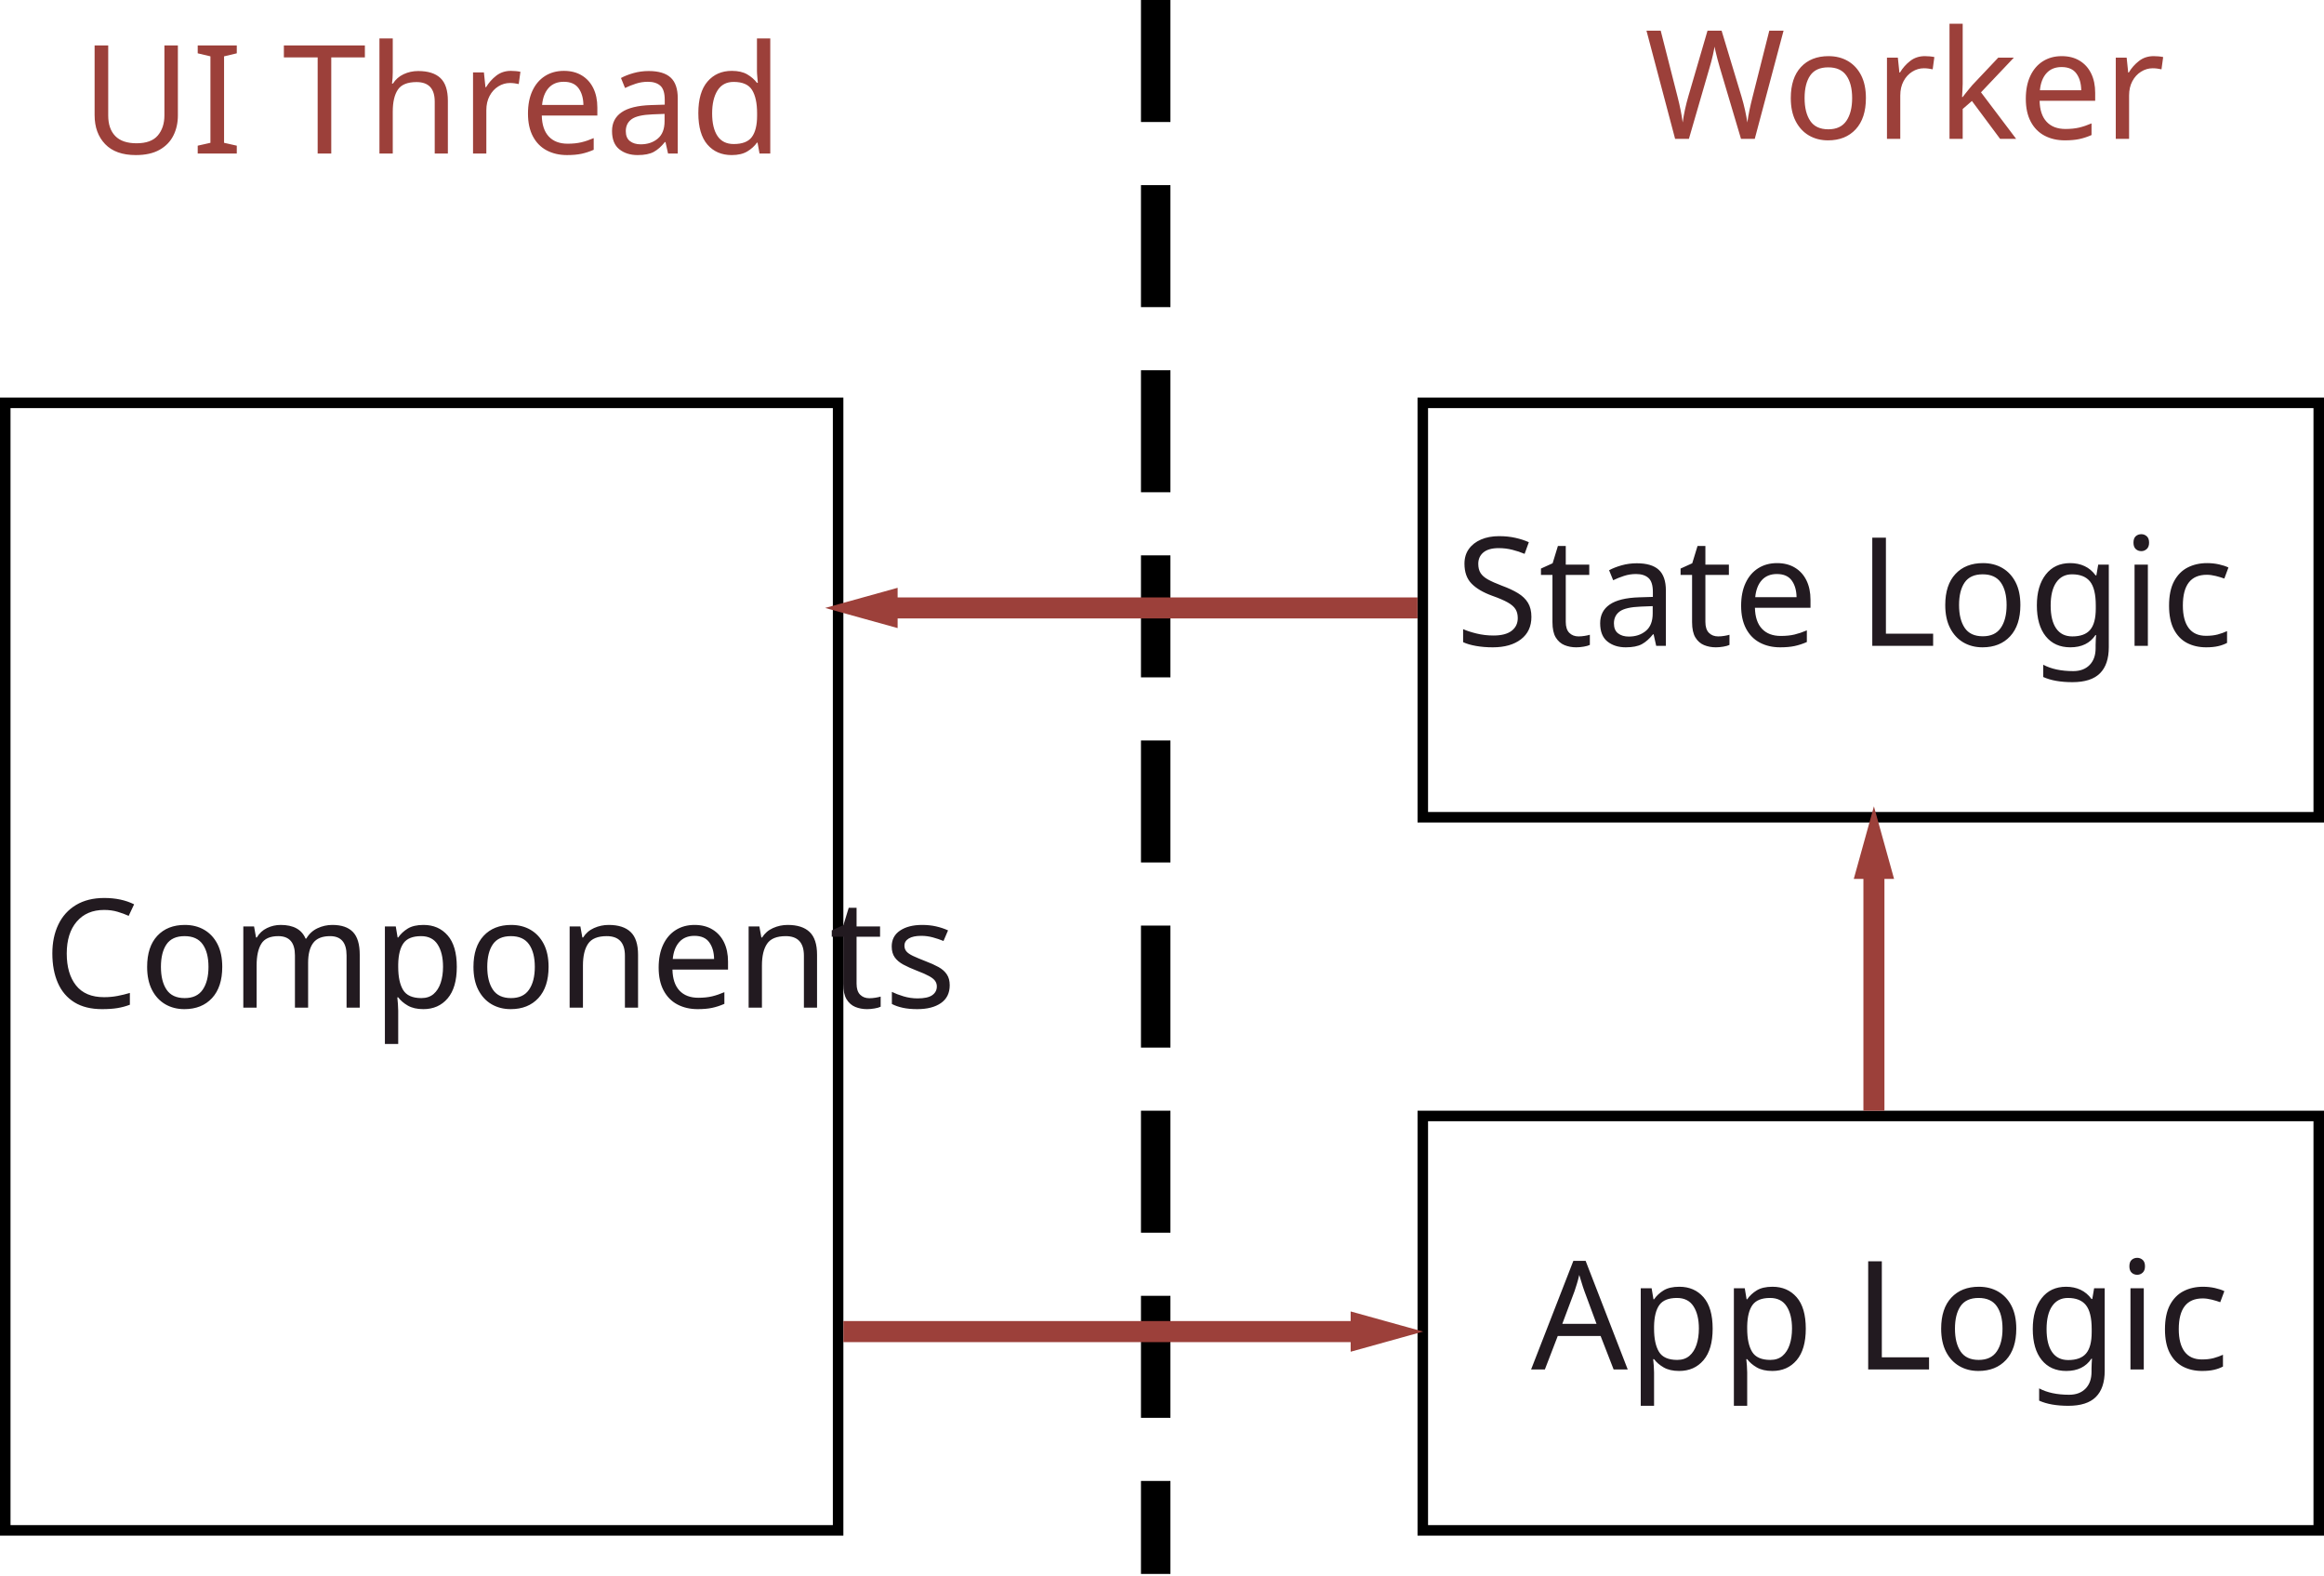
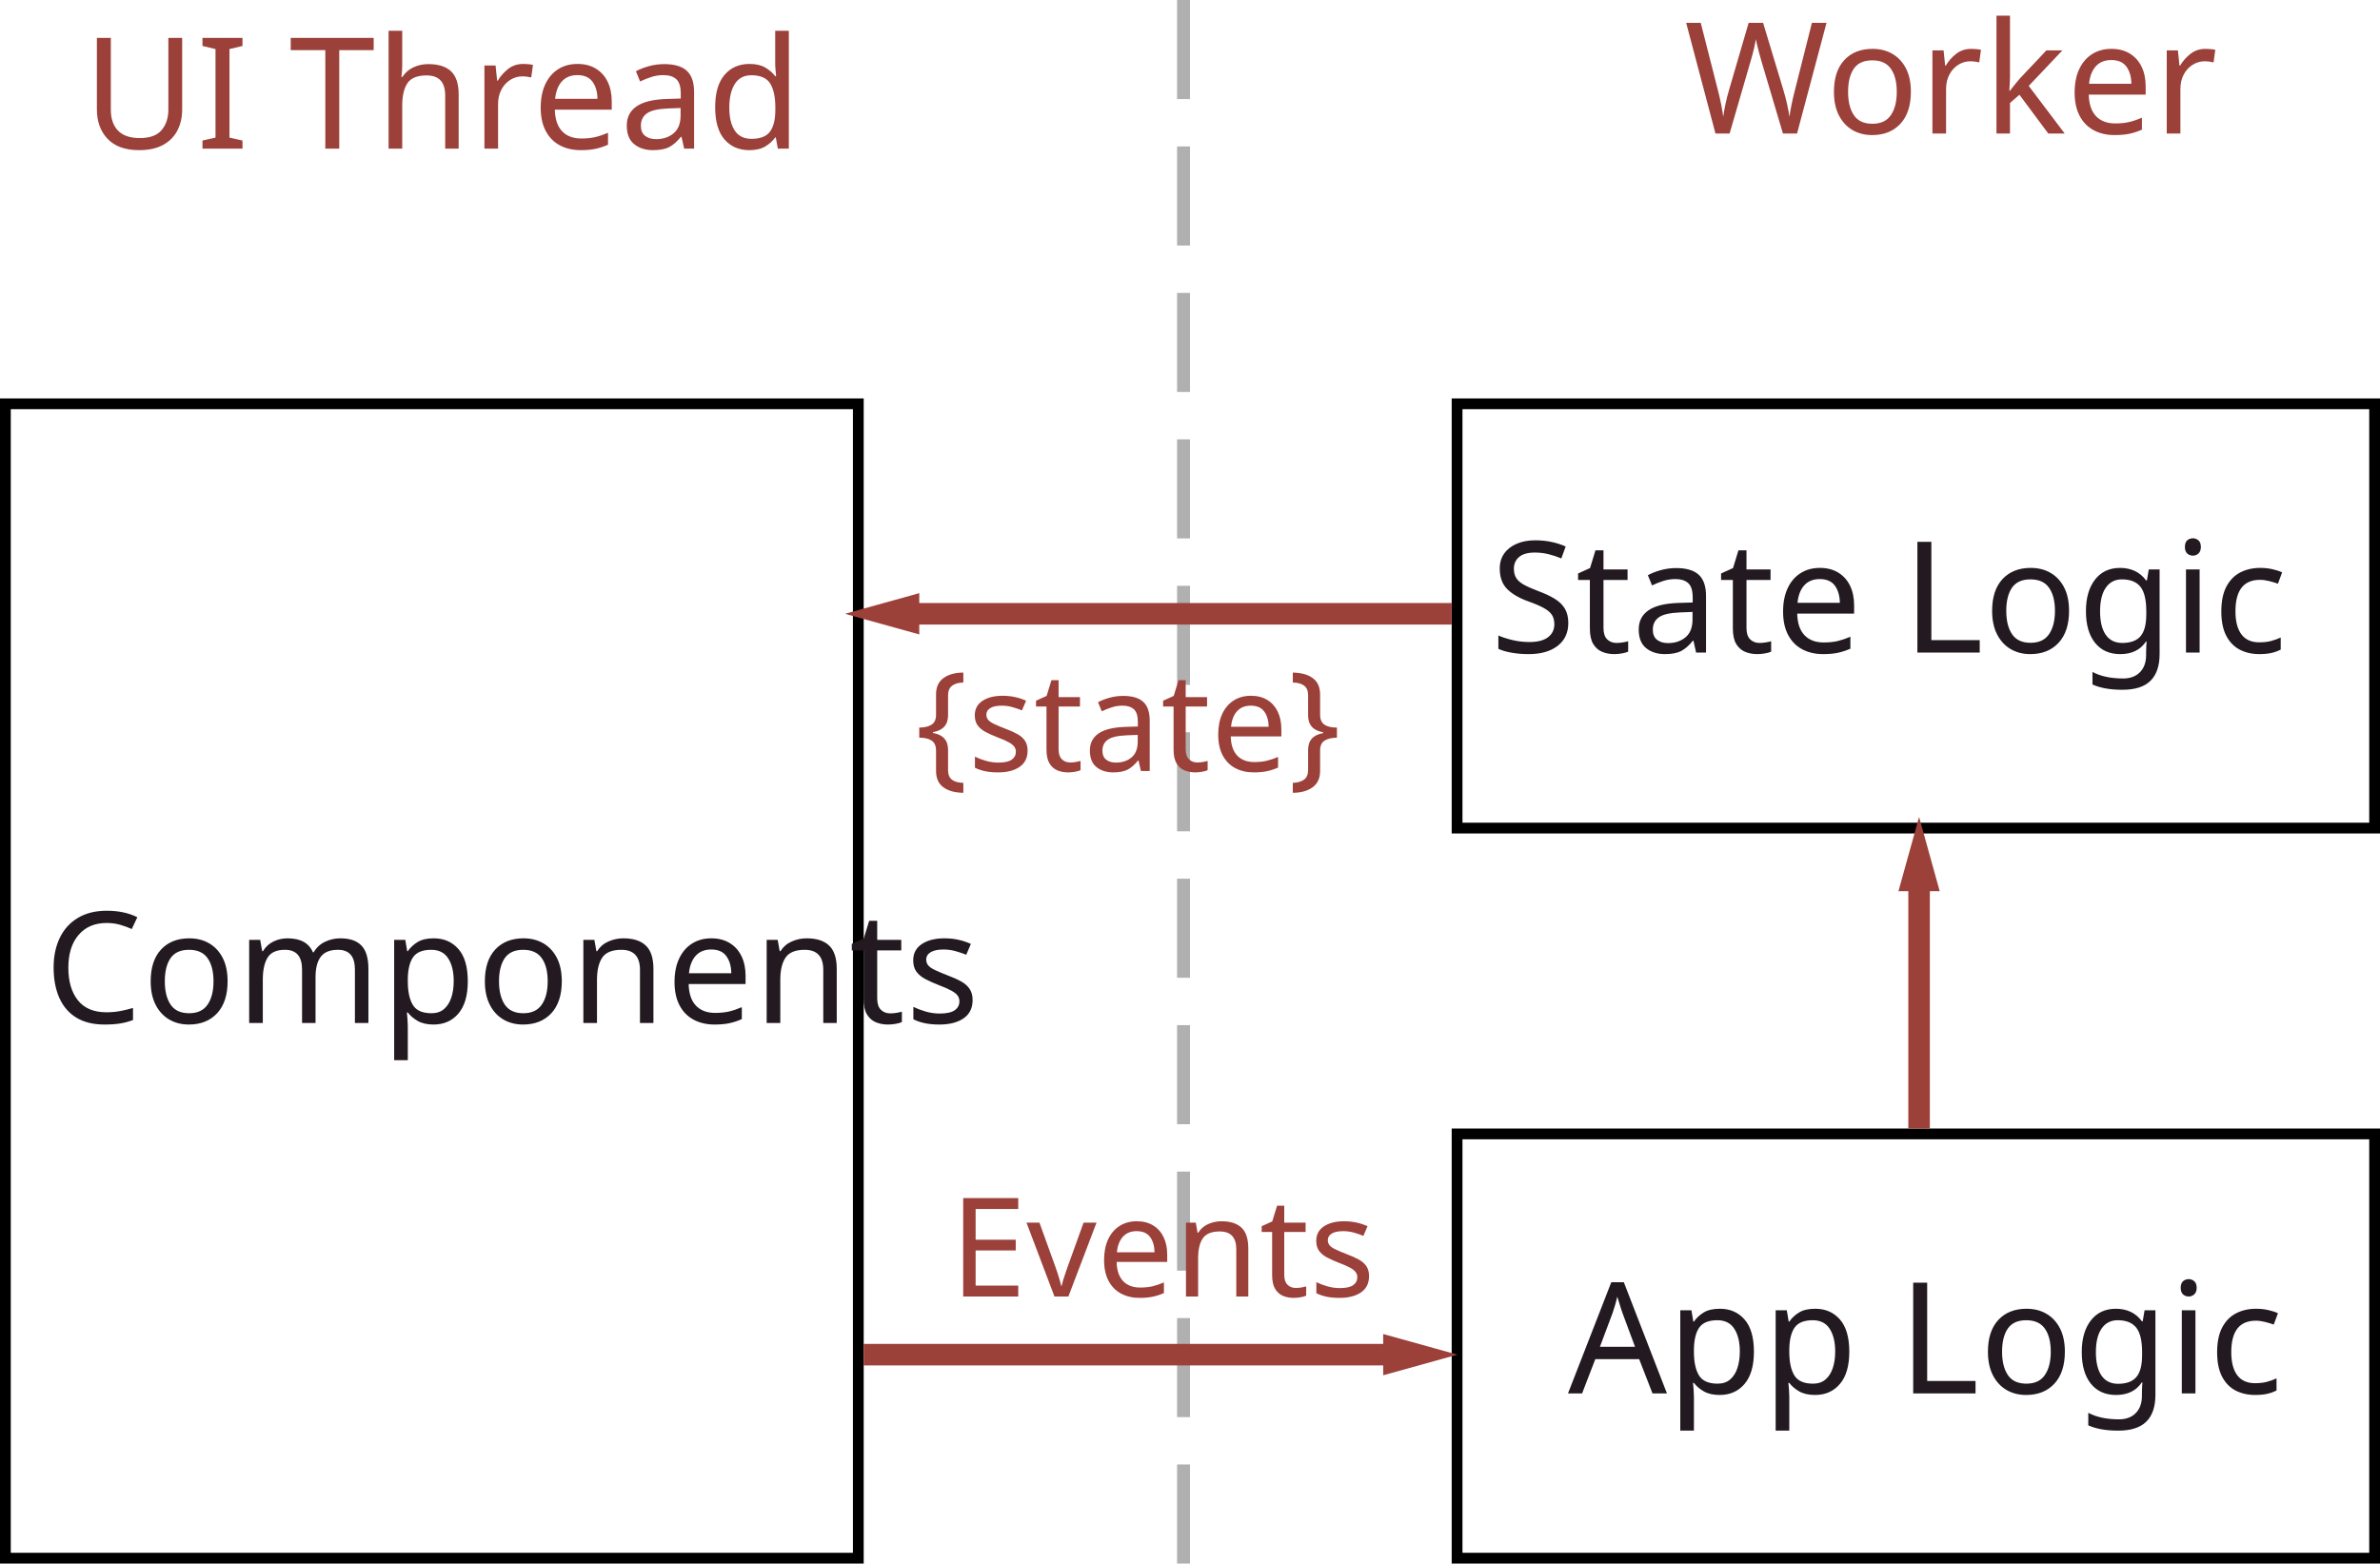
- <svg xmlns="http://www.w3.org/2000/svg" width="1105" height="749" viewBox="0 0 1105 749">
+ <svg xmlns="http://www.w3.org/2000/svg" width="1105" height="726" viewBox="0 0 1105 726">
  <g fill="none" fill-rule="evenodd">
-     <path d="M549.5 7v734.206" stroke="#000" stroke-width="14" stroke-linecap="square" stroke-dasharray="44" />
-     <path stroke="#000" stroke-width="5" d="M2.5 191.5h396v536H2.5z" />
-     <text font-family="UbuntuMono-Regular, Ubuntu Mono" font-size="72" fill="#221A20" transform="translate(0 6)">
+     <path d="M549.5 3v734.206" stroke="#000" stroke-width="6" opacity=".311" stroke-linecap="square" stroke-dasharray="40,28" />
+     <path stroke="#000" stroke-width="5" d="M2.5 187.5h396v536H2.5z" />
+     <text font-family="UbuntuMono-Regular, Ubuntu Mono" font-size="72" fill="#221A20" transform="translate(0 2)">
      <tspan x="20.5" y="473">Components</tspan>
    </text>
-     <text font-family="UbuntuMono-Regular, Ubuntu Mono" font-size="72" fill="#9C403A" transform="translate(0 6)">
+     <text font-family="UbuntuMono-Regular, Ubuntu Mono" font-size="72" fill="#9C403A" transform="translate(0 2)">
      <tspan x="38.5" y="67">UI Thread</tspan>
    </text>
-     <text font-family="UbuntuMono-Regular, Ubuntu Mono" font-size="72" fill="#9C403A" transform="translate(0 6)">
+     <text font-family="UbuntuMono-Regular, Ubuntu Mono" font-size="64" fill="#9C403A" transform="translate(0 2)">
+       <tspan x="425" y="356">{state}</tspan>
+     </text>
+     <text font-family="UbuntuMono-Regular, Ubuntu Mono" font-size="64" fill="#9C403A" transform="translate(0 2)">
+       <tspan x="441" y="600">Events</tspan>
+     </text>
+     <text font-family="UbuntuMono-Regular, Ubuntu Mono" font-size="72" fill="#9C403A" transform="translate(0 2)">
      <tspan x="782" y="60">Worker</tspan>
    </text>
-     <path stroke="#000" stroke-width="5" d="M676.5 530.5h426v197h-426z" />
-     <text font-family="UbuntuMono-Regular, Ubuntu Mono" font-size="72" fill="#221A20" transform="translate(0 6)">
+     <path stroke="#000" stroke-width="5" d="M676.5 526.5h426v197h-426z" />
+     <text font-family="UbuntuMono-Regular, Ubuntu Mono" font-size="72" fill="#221A20" transform="translate(0 2)">
      <tspan x="728" y="645">App Logic</tspan>
    </text>
-     <path stroke="#000" stroke-width="5" d="M676.5 191.5h426v197h-426z" />
-     <text font-family="UbuntuMono-Regular, Ubuntu Mono" font-size="72" fill="#221A20" transform="translate(0 6)">
+     <path stroke="#000" stroke-width="5" d="M676.5 187.5h426v197h-426z" />
+     <text font-family="UbuntuMono-Regular, Ubuntu Mono" font-size="72" fill="#221A20" transform="translate(0 2)">
      <tspan x="692" y="301">State Logic</tspan>
    </text>
-     <path d="M401 633h257m0 0l-10.8-3v6l10.8-3zm233-105V402m0 0l-3 10.8h6l-3-10.8zM674 289H411m0 0l10.8 3v-6l-10.8 3z" stroke="#9C403A" stroke-width="10" />
+     <path d="M401 629h257" stroke="#9C403A" stroke-width="10" />
+     <path d="M658 629l-10.8-3v6l10.8-3z" stroke="#9C403A" stroke-width="10" />
+     <path d="M891 524V398" stroke="#9C403A" stroke-width="10" />
+     <path d="M891 398l-3 10.8h6l-3-10.8z" stroke="#9C403A" stroke-width="10" />
+     <path d="M674 285H411" stroke="#9C403A" stroke-width="10" />
+     <path d="M411 285l10.8 3v-6l-10.8 3z" stroke="#9C403A" stroke-width="10" />
  </g>
</svg>
